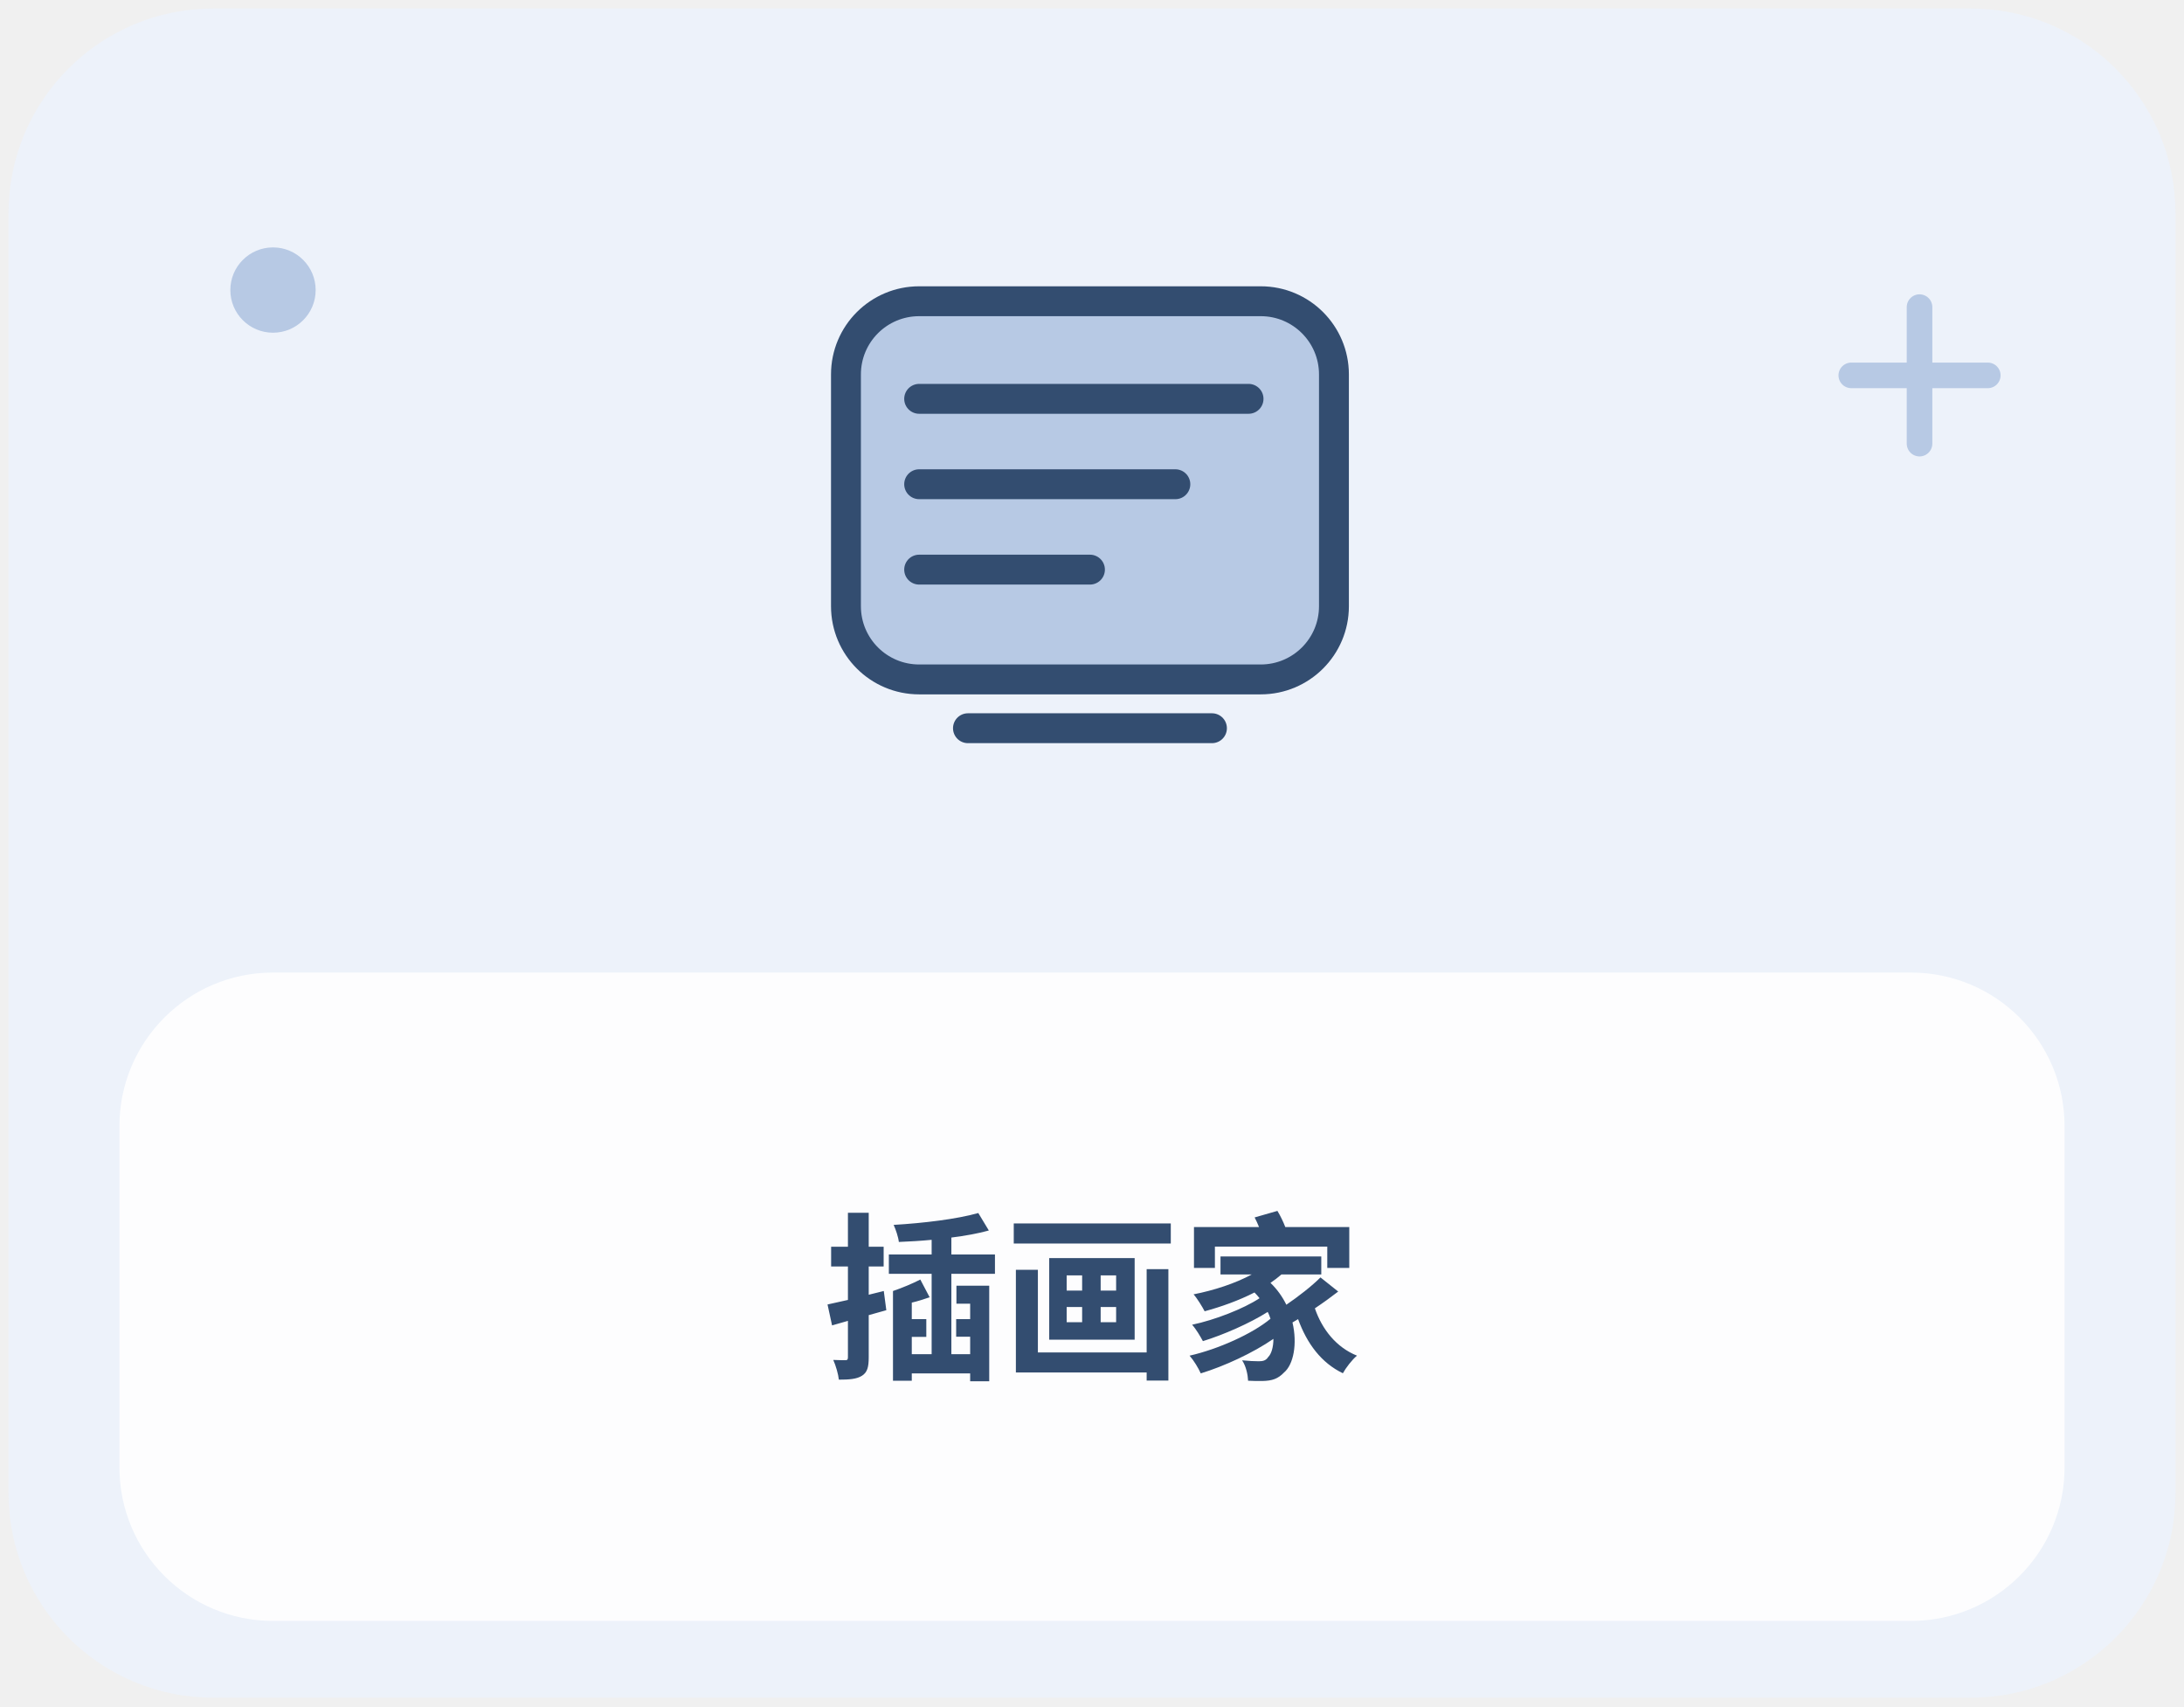
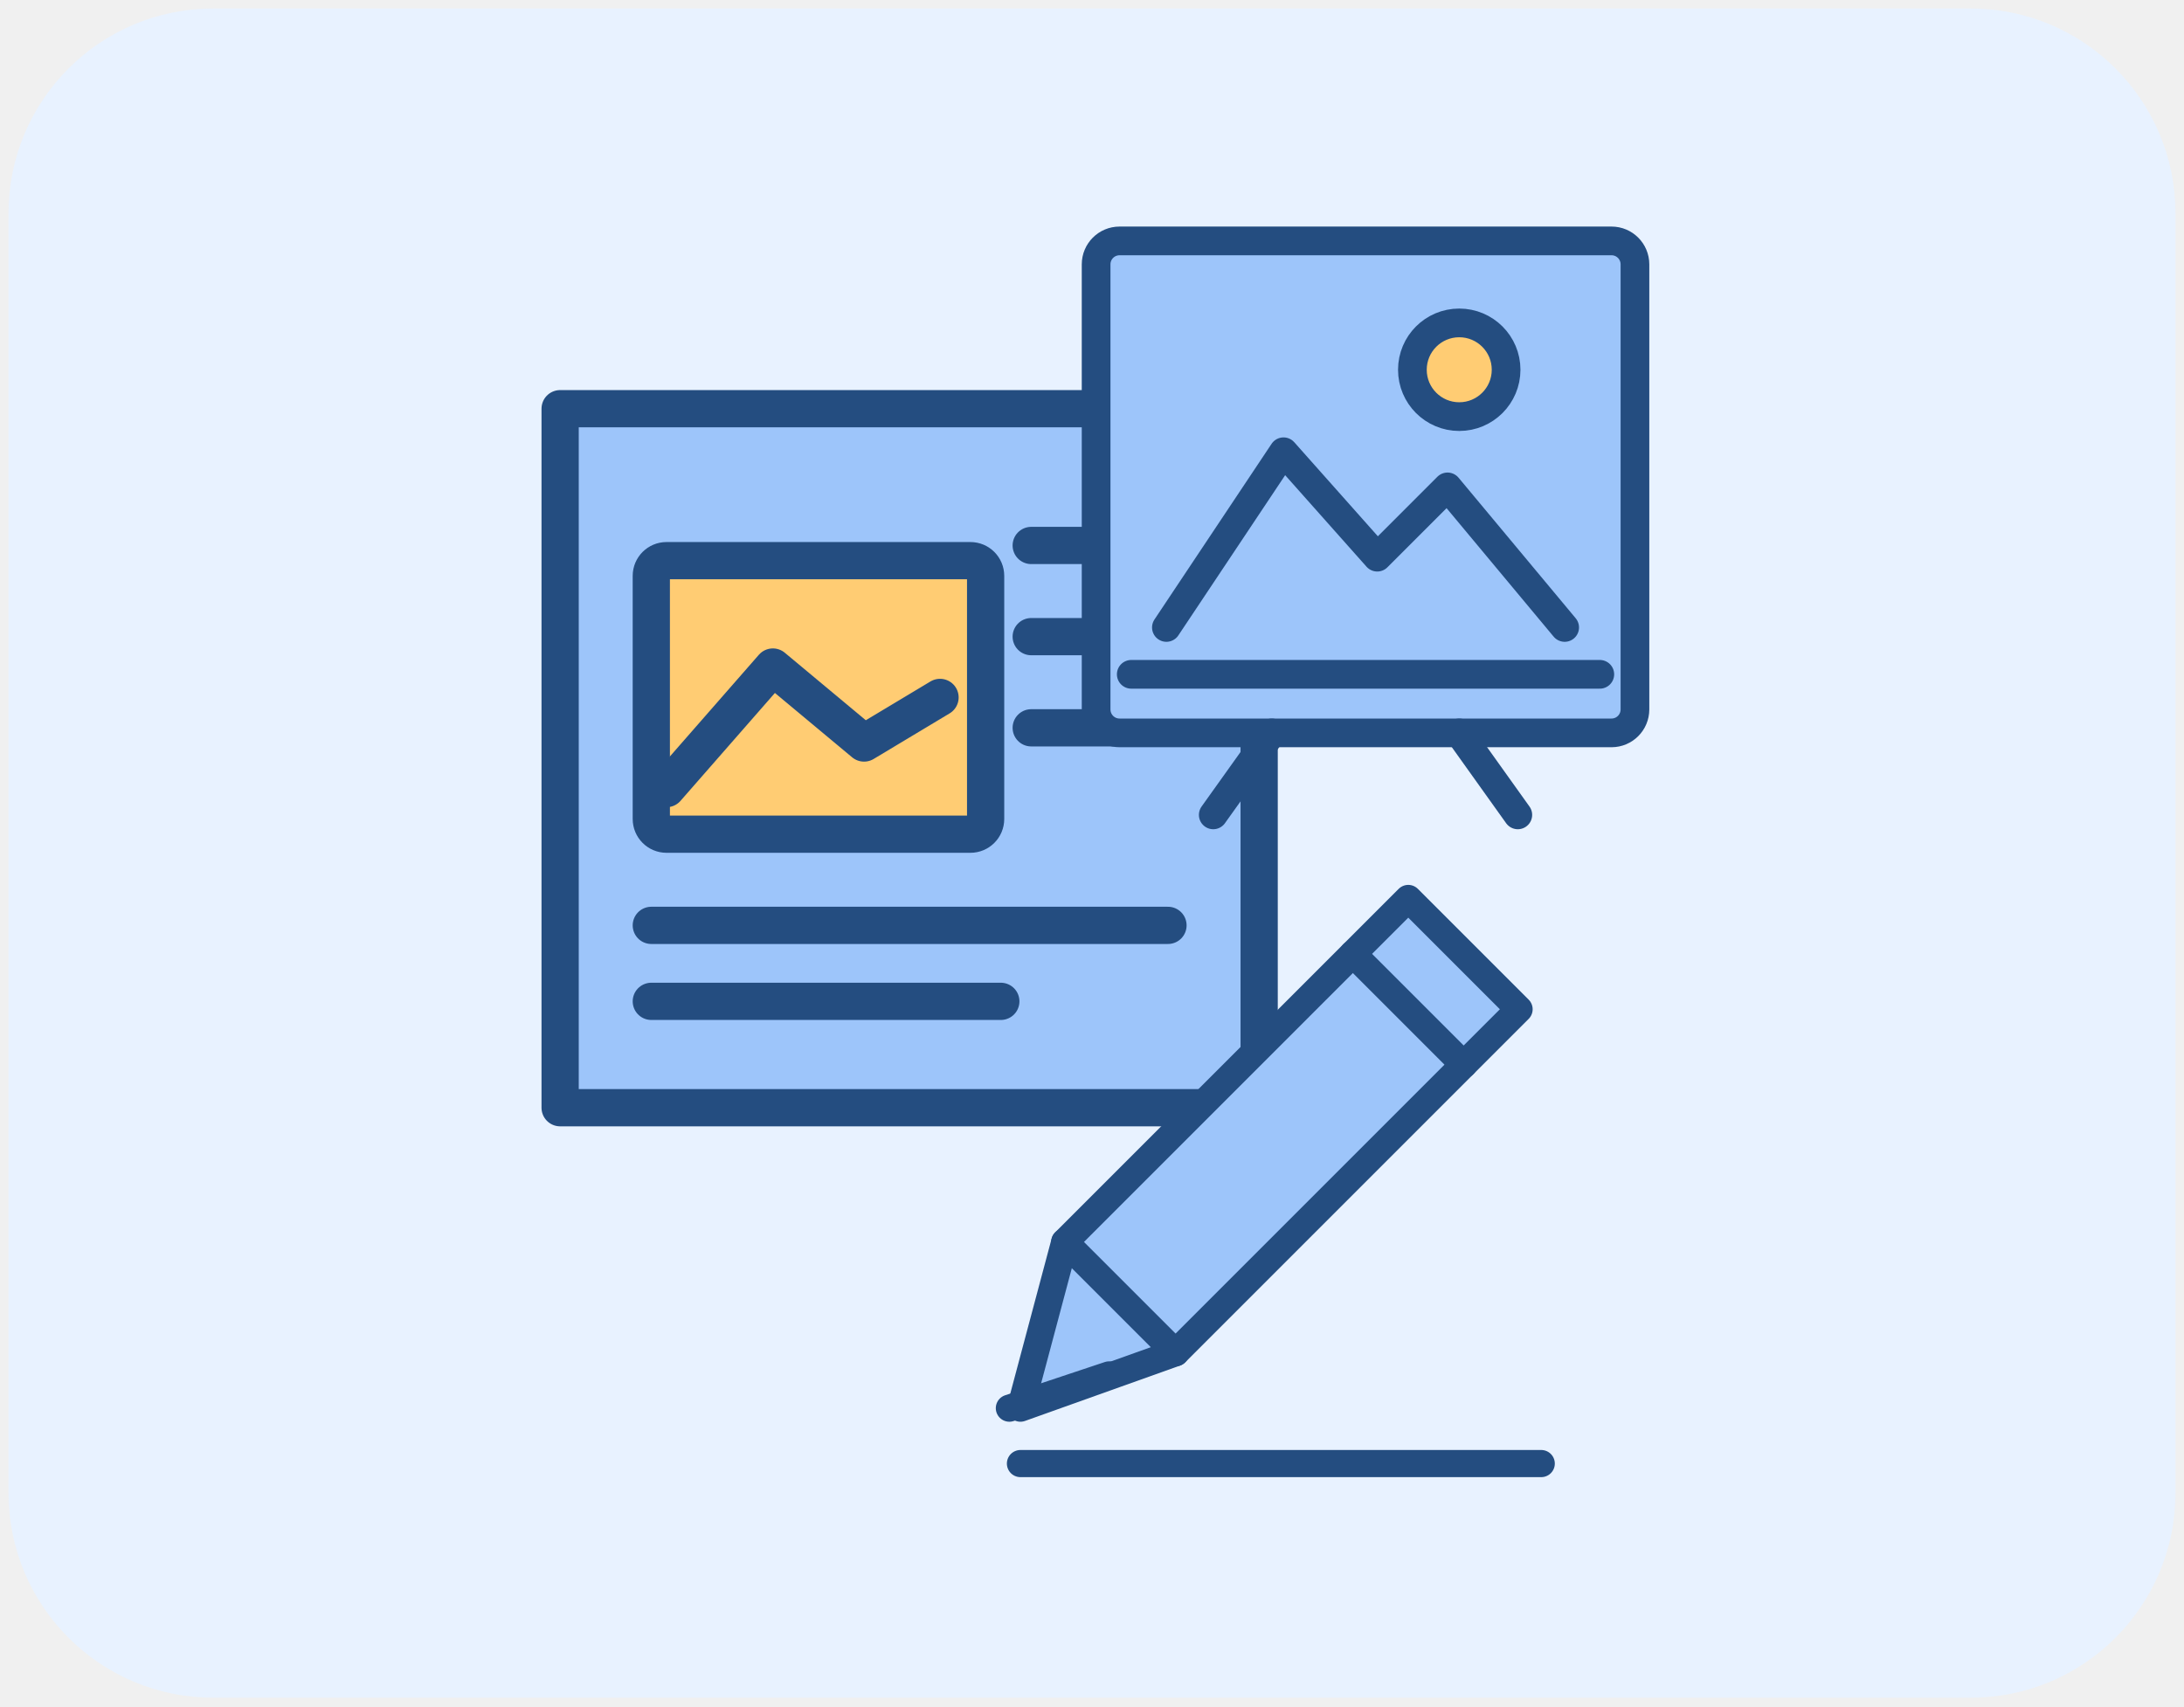
- <svg xmlns="http://www.w3.org/2000/svg" width="256" height="200" viewBox="0 0 256 200" font-family="system-ui,Noto Sans CJK SC,Microsoft YaHei,sans-serif" role="img">
-   <rect x="1" y="1" width="254" height="198" rx="24" fill="#edf2fa" />
-   <circle cx="32" cy="34" r="5" fill="#b7c9e4" />
-   <path d="M225 36v16m-8-8h16" stroke="#b7c9e4" stroke-width="3" stroke-linecap="round" />
-   <g transform="translate(82 11) scale(1.43)" stroke="#334d70" stroke-width="2.45" stroke-linecap="round" stroke-linejoin="round" fill="none">
-     <rect x="12" y="17" width="40" height="31" rx="6" fill="#b7c9e4" />
-     <path d="M18 25h27m-27 7h21m-21 7h14M22 52h20" fill="none" />
+ <svg xmlns="http://www.w3.org/2000/svg" width="256" height="200" viewBox="0 0 256 200" font-family="system-ui,sans-serif" role="img">
+   <rect x="1" y="1" width="254" height="198" rx="24" fill="#e8f2ff" />
+   <g transform="translate(52 20) scale(2.375)" stroke="#244d80" stroke-width="2.45" stroke-linecap="round" stroke-linejoin="round" fill="none">
+     <g transform="translate(-1 5) scale(0.75)">
+       <path d="M9 9h46v46H9z" fill="#9dc5fa" />
+       <rect x="15" y="19" width="22" height="18" rx="1" fill="#ffcc73" />
+       <path d="M16 34l7-8 6 5 5-3m6-10h9m-9 6h9m-9 6h9m-34 13h34m-34 5h23" fill="none" />
+     </g>
+     <g transform="translate(27 0) scale(0.578125)">
+       <rect x="9" y="6" width="46" height="42" rx="2" fill="#9dc5fa" />
+       <path d="M19 55l5-7m16 0 5 7M15 39l10-15 8 9 6-6 10 12" fill="none" />
+       <ellipse cx="40" cy="17" rx="4" ry="4" fill="#ffcc73" />
+       <path d="M12 43h40" fill="none" />
+     </g>
+     <g transform="translate(23 31) scale(0.546875)">
+       <path d="M10 55l4-15L45 9l10 10-31 31z" fill="#9dc5fa" />
+       <path d="M14 40l10 10m16-36 10 10M9 55l9-3m-8 8h47" fill="none" />
+     </g>
  </g>
-   <rect x="14" y="114" width="228" height="76" rx="18" fill="#fff" opacity=".87" />
-   <text x="128" y="160" fill="#334d70" font-size="21" font-weight="700" text-anchor="middle">插画家</text>
</svg>
